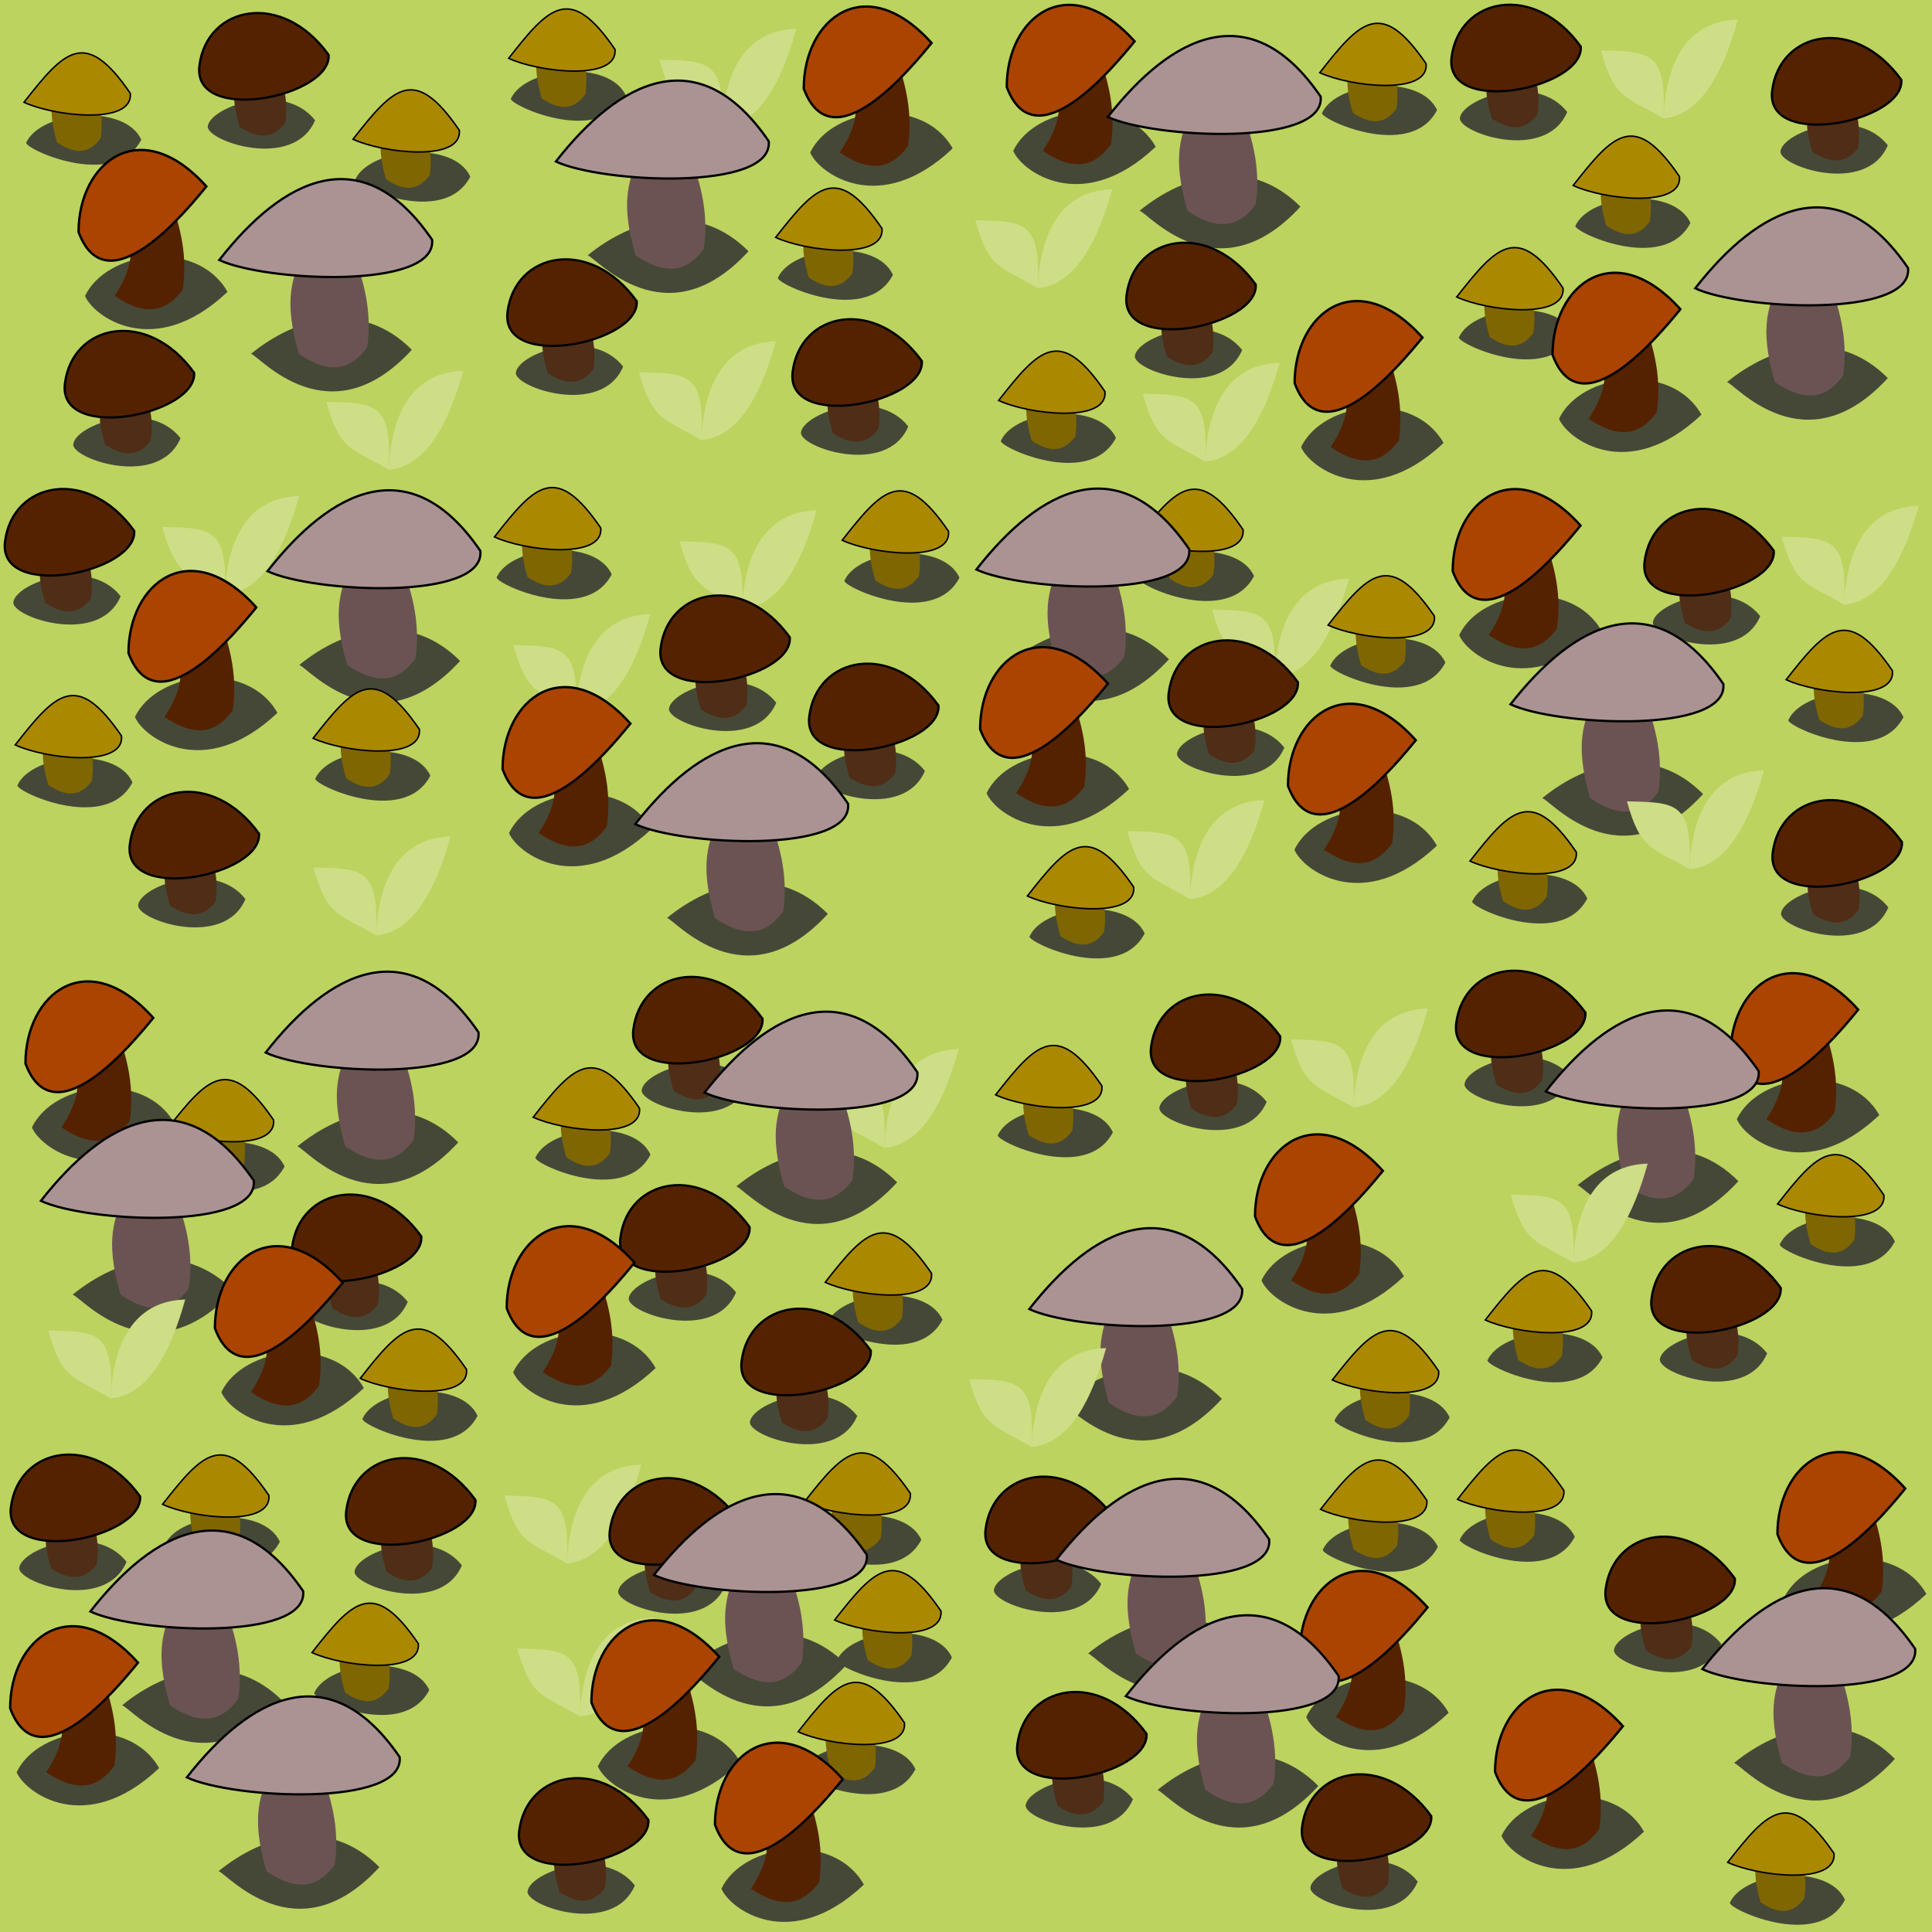
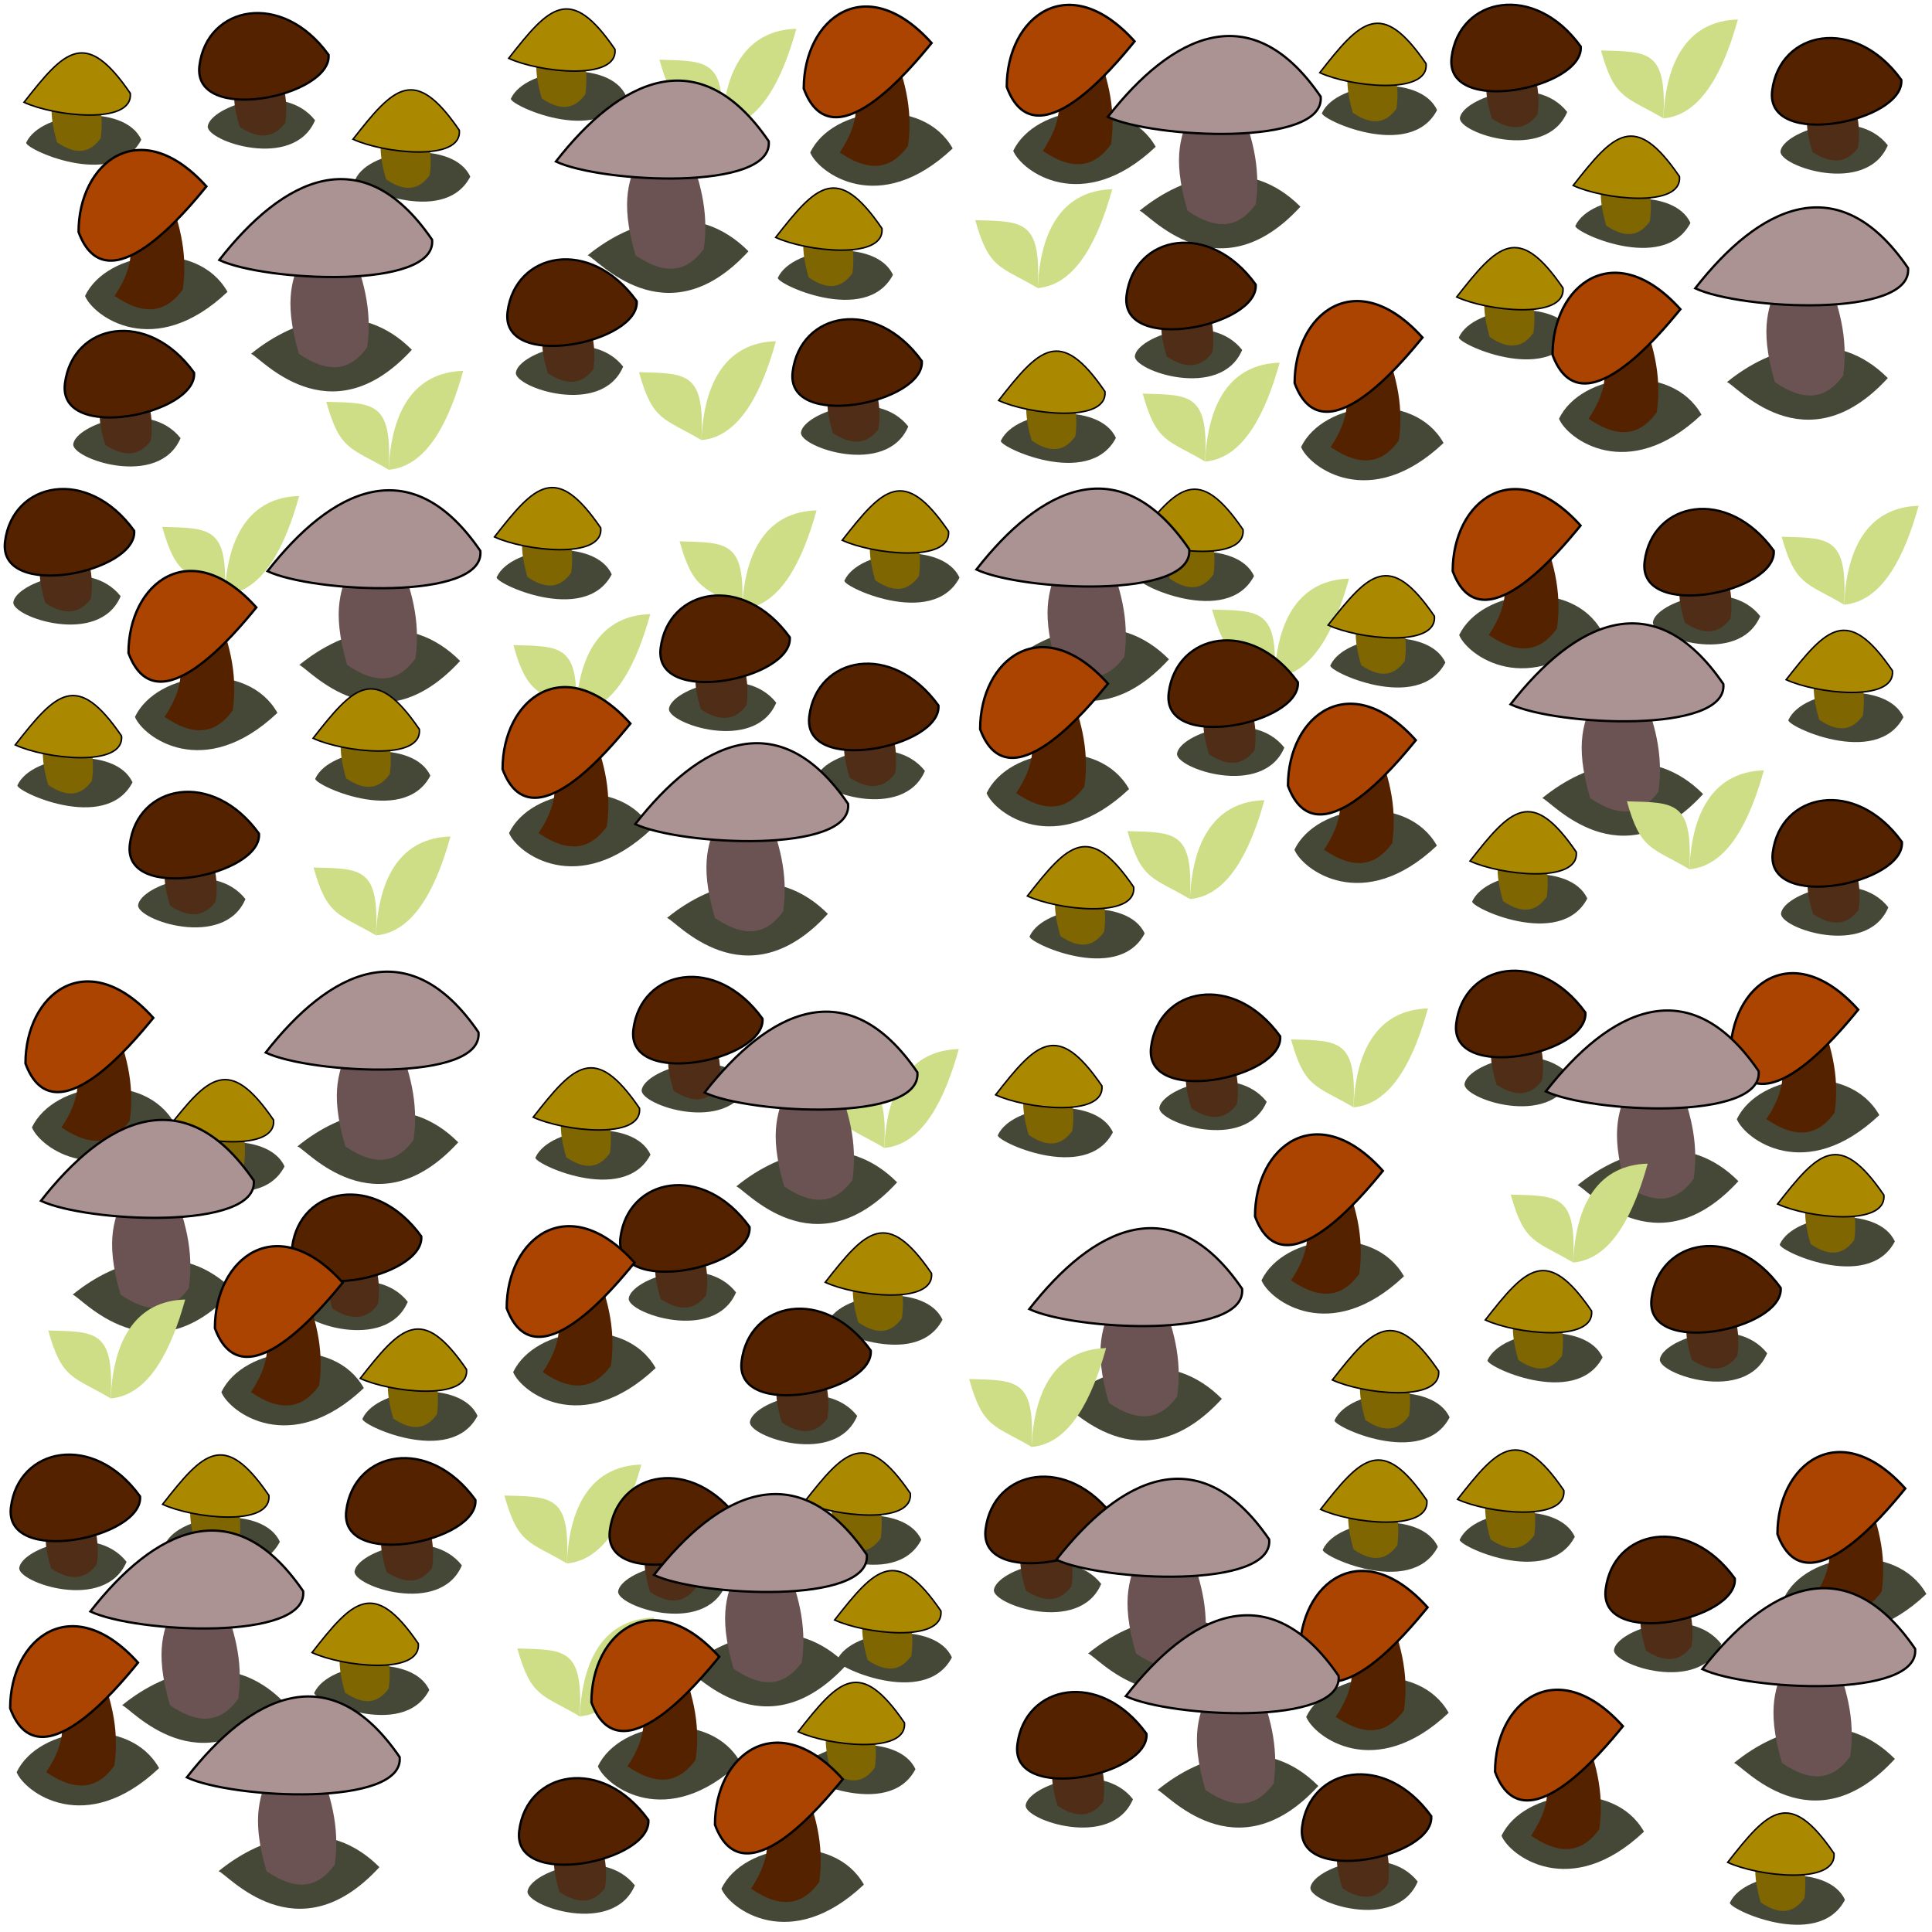
<svg xmlns="http://www.w3.org/2000/svg" xmlns:xlink="http://www.w3.org/1999/xlink" height="128mm" id="svg8" version="1.1" viewBox="0 0 128 128" width="128mm">
-   <defs id="rmid-3-defs2" />
-   <g id="rmid-3-background">
-     <g id="0_rmid-3-base">
-       <rect height="32" id="rmid-3-0_greenbg" style="fill:#bcd35f;stroke-width:3.137;stroke-linejoin:bevel" width="32" x="0" y="0" />
+   <defs id="rmid-defs2" />
+   <g id="rmid-details" style="display:inline">
+     <use height="100%" id="rmid-use5814" transform="translate(-32.1116,2.912842)" width="100%" x="0" y="0" xlink:href="#rmid-g4770" />
+     <g id="rmid-g4770" style="display:inline" transform="translate(-2.01387,42.09673)">
+       <path d="m 43.485,-35.751 c -1.081,-2.417 -6.626,-1.925 -7.614,0.172 -0.32,0.336 5.822,3.261 7.614,-0.172 z" id="rmid-rmid-path4674-2" style="fill:#454837;stroke:none;stroke-width:0.39px;stroke-linecap:butt;stroke-linejoin:miter;stroke-opacity:1" />
+       <path d="m 38.042,-39.85 c -0.344,1.026 -0.851,1.835 -0.138,4.271 1.376,0.938 2.249,0.618 2.893,-0.276 0.237,-1.657 -0.205,-2.974 -0.689,-4.271 z" id="rmid-rmid-path4672-9" style="fill:#806600;stroke:none;stroke-width:0.39px;stroke-linecap:butt;stroke-linejoin:miter;stroke-opacity:1" />
+       <path d="m 35.716,-38.233 c 2.697,-3.451 4.075,-4.935 7.041,-0.596 0.204,2.145 -5.118,1.502 -7.041,0.596 z" id="rmid-rmid-path4670-1" style="fill:#aa8800;fill-opacity:1;stroke:#000000;stroke-width:0.1;stroke-linecap:butt;stroke-linejoin:miter;stroke-miterlimit:4;stroke-dasharray:none;stroke-opacity:1" />
    </g>
-     <use height="100%" id="rmid-3-0b00" width="100%" x="32" y="0" xlink:href="#0_rmid-3-base" />
-     <use height="100%" id="rmid-3-0b01" width="100%" x="64" y="0" xlink:href="#0_rmid-3-base" />
-     <use height="100%" id="rmid-3-0b02" width="100%" x="96" y="0" xlink:href="#0_rmid-3-base" />
-     <use height="100%" id="rmid-3-0b10" width="100%" x="0" y="32" xlink:href="#0_rmid-3-base" />
-     <use height="100%" id="rmid-3-0b11" width="100%" x="32" y="32" xlink:href="#0_rmid-3-base" />
-     <use height="100%" id="rmid-3-0b12" width="100%" x="64" y="32" xlink:href="#0_rmid-3-base" />
-     <use height="100%" id="rmid-3-0b13" width="100%" x="96" y="32" xlink:href="#0_rmid-3-base" />
-     <use height="100%" id="rmid-3-0b20" width="100%" x="0" y="64" xlink:href="#0_rmid-3-base" />
-     <use height="100%" id="rmid-3-0b21" width="100%" x="32" y="64" xlink:href="#0_rmid-3-base" />
-     <use height="100%" id="rmid-3-0b22" width="100%" x="64" y="64" xlink:href="#0_rmid-3-base" />
-     <use height="100%" id="rmid-3-0b23" width="100%" x="96" y="64" xlink:href="#0_rmid-3-base" />
-     <use height="100%" id="rmid-3-0b30" width="100%" x="0" y="96" xlink:href="#0_rmid-3-base" />
-     <use height="100%" id="rmid-3-0b31" width="100%" x="32" y="96" xlink:href="#0_rmid-3-base" />
-     <use height="100%" id="rmid-3-0b32" width="100%" x="64" y="96" xlink:href="#0_rmid-3-base" />
-     <use height="100%" id="rmid-3-0b33" width="100%" x="96" y="96" xlink:href="#0_rmid-3-base" />
-   </g>
-   <g id="rmid-3-details" style="display:inline">
-     <use height="100%" id="rmid-3-use5814" transform="translate(-32.1116,2.912842)" width="100%" x="0" y="0" xlink:href="#rmid-3-g4770" />
-     <g id="rmid-3-g4770" style="display:inline" transform="translate(-2.01387,42.09673)">
-       <path d="m 43.485,-35.751 c -1.081,-2.417 -6.626,-1.925 -7.614,0.172 -0.32,0.336 5.822,3.261 7.614,-0.172 z" id="rmid-3-rmid-3-path4674-2" style="fill:#454837;stroke:none;stroke-width:0.39px;stroke-linecap:butt;stroke-linejoin:miter;stroke-opacity:1" />
-       <path d="m 38.042,-39.85 c -0.344,1.026 -0.851,1.835 -0.138,4.271 1.376,0.938 2.249,0.618 2.893,-0.276 0.237,-1.657 -0.205,-2.974 -0.689,-4.271 z" id="rmid-3-rmid-3-path4672-9" style="fill:#806600;stroke:none;stroke-width:0.39px;stroke-linecap:butt;stroke-linejoin:miter;stroke-opacity:1" />
-       <path d="m 35.716,-38.233 c 2.697,-3.451 4.075,-4.935 7.041,-0.596 0.204,2.145 -5.118,1.502 -7.041,0.596 z" id="rmid-3-rmid-3-path4670-1" style="fill:#aa8800;fill-opacity:1;stroke:#000000;stroke-width:0.1;stroke-linecap:butt;stroke-linejoin:miter;stroke-miterlimit:4;stroke-dasharray:none;stroke-opacity:1" />
+     <use height="100%" id="rmid-use5832" transform="translate(13.44965,-0.1102431)" width="100%" x="0" y="0" xlink:href="#rmid-g4726" />
+     <use height="100%" id="rmid-use5828" transform="translate(36.04948,-10.91406)" width="100%" x="0" y="0" xlink:href="#rmid-use5818" />
+     <use height="100%" id="rmid-use5830" transform="translate(58.86979,-9.480903)" width="100%" x="0" y="0" xlink:href="#rmid-g4721" />
+     <use height="100%" id="rmid-use5826" transform="translate(41.01042,-1.102431)" width="100%" x="0" y="0" xlink:href="#rmid-use5816" />
+     <use height="100%" id="rmid-use2467" transform="translate(-72.05579,39.39533)" width="100%" x="0" y="0" xlink:href="#rmid-use2465" />
+     <use height="100%" id="rmid-use916" transform="translate(-69.56337,27.45052)" width="100%" x="0" y="0" xlink:href="#rmid-use886" />
+     <use height="100%" id="rmid-use926" transform="translate(19.51302,-0.1102431)" width="100%" x="0" y="0" xlink:href="#rmid-use910" />
+     <g id="rmid-g5465-3" transform="translate(18.02909,19.39164)">
+       <path d="M 7.726,11.73 C 10.3,11.51 11.75,8.451 12.66,5.179 9.471,5.267 7.892,7.74 7.726,11.73 Z" id="rmid-path4744-67" style="fill:#cdde87;fill-rule:evenodd;stroke-width:0.403px" />
+       <path d="M 7.726,11.73 C 5.22,10.25 4.498,10.5 3.588,7.229 6.775,7.317 7.958,7.211 7.726,11.73 Z" id="rmid-path4744-6-5" style="fill:#cdde87;fill-rule:evenodd;stroke-width:0.403px" />
    </g>
-     <use height="100%" id="rmid-3-use5832" transform="translate(13.44965,-0.1102431)" width="100%" x="0" y="0" xlink:href="#rmid-3-g4726" />
-     <use height="100%" id="rmid-3-use5828" transform="translate(36.04948,-10.91406)" width="100%" x="0" y="0" xlink:href="#rmid-3-use5818" />
-     <use height="100%" id="rmid-3-use5830" transform="translate(58.86979,-9.480903)" width="100%" x="0" y="0" xlink:href="#rmid-3-g4721" />
-     <use height="100%" id="rmid-3-use5826" transform="translate(41.01042,-1.102431)" width="100%" x="0" y="0" xlink:href="#rmid-3-use5816" />
-     <use height="100%" id="rmid-3-use2467" transform="translate(-72.05579,39.39533)" width="100%" x="0" y="0" xlink:href="#rmid-3-use2465" />
-     <use height="100%" id="rmid-3-use916" transform="translate(-69.56337,27.45052)" width="100%" x="0" y="0" xlink:href="#rmid-3-use886" />
-     <use height="100%" id="rmid-3-use926" transform="translate(19.51302,-0.1102431)" width="100%" x="0" y="0" xlink:href="#rmid-3-use910" />
-     <g id="rmid-3-g5465-3" transform="translate(18.02909,19.39164)">
-       <path d="M 7.726,11.73 C 10.3,11.51 11.75,8.451 12.66,5.179 9.471,5.267 7.892,7.74 7.726,11.73 Z" id="rmid-3-path4744-67" style="fill:#cdde87;fill-rule:evenodd;stroke-width:0.403px" />
-       <path d="M 7.726,11.73 C 5.22,10.25 4.498,10.5 3.588,7.229 6.775,7.317 7.958,7.211 7.726,11.73 Z" id="rmid-3-path4744-6-5" style="fill:#cdde87;fill-rule:evenodd;stroke-width:0.403px" />
+     <use height="100%" id="rmid-use2461" transform="translate(22.0722,-22.66402)" width="100%" x="0" y="0" xlink:href="#rmid-g5465-3" />
+     <use height="100%" id="rmid-use2463" transform="translate(54.09091,-0.5412446)" width="100%" x="0" y="0" xlink:href="#rmid-g5465-3" />
+     <use height="100%" id="rmid-use2465" transform="translate(84.45039,-23.27916)" width="100%" x="0" y="0" xlink:href="#rmid-g5465-3" />
+     <use height="100%" id="rmid-use2469" transform="translate(46.29284,-2.352379)" width="100%" x="0" y="0" xlink:href="#rmid-use2467" />
+     <use height="100%" id="rmid-use932" transform="translate(32.19097,5.622396)" width="100%" x="0" y="0" xlink:href="#rmid-use910" />
+     <use height="100%" id="rmid-use2473" transform="translate(51.25247,-16.59502)" width="100%" x="0" y="0" xlink:href="#rmid-use2471" />
+     <use height="100%" id="rmid-use5810" transform="translate(8.911812,-21.05899)" width="100%" x="0" y="0" xlink:href="#rmid-rmid-g4721-3" />
+     <g id="rmid-g4726" style="display:inline" transform="matrix(1.56251,0,0,1.56251,47.50684,67.88666)">
+       <path d="m 9.991,-37.153 c -1.262,-2.25 -5.101,-1.785 -6.041,0.172 0.341,0.851 2.919,2.781 6.041,-0.172 z" id="rmid-rmid-path4674-5" style="display:inline;fill:#454837;stroke:none;stroke-width:0.39px;stroke-linecap:butt;stroke-linejoin:miter;stroke-opacity:1" />
+       <path d="m 5.341,-41.252 c -0.342,1.026 1.486,1.835 -0.138,4.271 1.376,0.938 2.249,0.618 2.893,-0.276 0.237,-1.657 -0.205,-2.974 -0.689,-4.271 z" id="rmid-rmid-path4672-3" style="display:inline;fill:#552200;stroke:none;stroke-width:0.39px;stroke-linecap:butt;stroke-linejoin:miter;stroke-opacity:1" />
+       <path d="m 3.676,-39.692 c -2.298e-4,-2.959 2.62,-5.049 5.42,-1.932 -0.851,1.04 -4.224,5.164 -5.42,1.932 z" id="rmid-rmid-path4670-5" style="display:inline;fill:#aa4400;fill-opacity:1;stroke:#000000;stroke-width:0.1;stroke-linecap:butt;stroke-linejoin:miter;stroke-miterlimit:4;stroke-dasharray:none;stroke-opacity:1" />
    </g>
-     <use height="100%" id="rmid-3-use2461" transform="translate(22.0722,-22.66402)" width="100%" x="0" y="0" xlink:href="#rmid-3-g5465-3" />
-     <use height="100%" id="rmid-3-use2463" transform="translate(54.09091,-0.5412446)" width="100%" x="0" y="0" xlink:href="#rmid-3-g5465-3" />
-     <use height="100%" id="rmid-3-use2465" transform="translate(84.45039,-23.27916)" width="100%" x="0" y="0" xlink:href="#rmid-3-g5465-3" />
-     <use height="100%" id="rmid-3-use2469" transform="translate(46.29284,-2.352379)" width="100%" x="0" y="0" xlink:href="#rmid-3-use2467" />
-     <use height="100%" id="rmid-3-use932" transform="translate(32.19097,5.622396)" width="100%" x="0" y="0" xlink:href="#rmid-3-use910" />
-     <use height="100%" id="rmid-3-use2473" transform="translate(51.25247,-16.59502)" width="100%" x="0" y="0" xlink:href="#rmid-3-use2471" />
-     <use height="100%" id="rmid-3-use5810" transform="translate(8.911812,-21.05899)" width="100%" x="0" y="0" xlink:href="#rmid-3-rmid-3-g4721-3" />
-     <g id="rmid-3-g4726" style="display:inline" transform="matrix(1.56251,0,0,1.56251,47.50684,67.88666)">
-       <path d="m 9.991,-37.153 c -1.262,-2.25 -5.101,-1.785 -6.041,0.172 0.341,0.851 2.919,2.781 6.041,-0.172 z" id="rmid-3-rmid-3-path4674-5" style="display:inline;fill:#454837;stroke:none;stroke-width:0.39px;stroke-linecap:butt;stroke-linejoin:miter;stroke-opacity:1" />
-       <path d="m 5.341,-41.252 c -0.342,1.026 1.486,1.835 -0.138,4.271 1.376,0.938 2.249,0.618 2.893,-0.276 0.237,-1.657 -0.205,-2.974 -0.689,-4.271 z" id="rmid-3-rmid-3-path4672-3" style="display:inline;fill:#552200;stroke:none;stroke-width:0.39px;stroke-linecap:butt;stroke-linejoin:miter;stroke-opacity:1" />
-       <path d="m 3.676,-39.692 c -2.298e-4,-2.959 2.62,-5.049 5.42,-1.932 -0.851,1.04 -4.224,5.164 -5.42,1.932 z" id="rmid-3-rmid-3-path4670-5" style="display:inline;fill:#aa4400;fill-opacity:1;stroke:#000000;stroke-width:0.1;stroke-linecap:butt;stroke-linejoin:miter;stroke-miterlimit:4;stroke-dasharray:none;stroke-opacity:1" />
+     <use height="100%" id="rmid-use5812" transform="translate(22.30302,-6.52591)" width="100%" x="0" y="0" xlink:href="#rmid-g4721" />
+     <use height="100%" id="rmid-use5781" transform="translate(-10.31403,5.360322)" width="100%" x="0" y="0" xlink:href="#rmid-g4770" />
+     <use height="100%" id="rmid-use5808" transform="translate(-48.04545,9.502472)" width="100%" x="0" y="0" xlink:href="#rmid-g4726" />
+     <g id="rmid-g4721" style="display:inline" transform="matrix(1.56251,0,0,1.56251,-9.770298,105.037)">
+       <path d="m 23.716,-52.392 c -2.139,-2.153 -4.906,-1.395 -6.82,0.172 0.341,0.072 3.308,3.658 6.82,-0.172 z" id="rmid-path4674" style="fill:#454837;stroke:none;stroke-width:0.39px;stroke-linecap:butt;stroke-linejoin:miter;stroke-opacity:1" />
+       <path d="m 19.066,-56.491 c -0.344,1.026 -0.851,1.835 -0.138,4.271 1.376,0.938 2.249,0.618 2.893,-0.276 0.237,-1.657 -0.205,-2.974 -0.689,-4.271 z" id="rmid-path4672" style="fill:#6c5353;stroke:none;stroke-width:0.39px;stroke-linecap:butt;stroke-linejoin:miter;stroke-opacity:1" />
+       <path d="m 15.55,-56.198 c 2.697,-3.451 6.059,-5.199 9.025,-0.86 0.204,2.145 -7.102,1.766 -9.025,0.86 z" id="rmid-path4670" style="fill:#ac9393;fill-opacity:1;stroke:#000000;stroke-width:0.096;stroke-linecap:butt;stroke-linejoin:miter;stroke-miterlimit:4;stroke-dasharray:none;stroke-opacity:1" />
    </g>
-     <use height="100%" id="rmid-3-use5812" transform="translate(22.30302,-6.52591)" width="100%" x="0" y="0" xlink:href="#rmid-3-g4721" />
-     <use height="100%" id="rmid-3-use5781" transform="translate(-10.31403,5.360322)" width="100%" x="0" y="0" xlink:href="#rmid-3-g4770" />
-     <use height="100%" id="rmid-3-use5808" transform="translate(-48.04545,9.502472)" width="100%" x="0" y="0" xlink:href="#rmid-3-g4726" />
-     <g id="rmid-3-g4721" style="display:inline" transform="matrix(1.56251,0,0,1.56251,-9.770298,105.037)">
-       <path d="m 23.716,-52.392 c -2.139,-2.153 -4.906,-1.395 -6.82,0.172 0.341,0.072 3.308,3.658 6.82,-0.172 z" id="rmid-3-path4674" style="fill:#454837;stroke:none;stroke-width:0.39px;stroke-linecap:butt;stroke-linejoin:miter;stroke-opacity:1" />
-       <path d="m 19.066,-56.491 c -0.344,1.026 -0.851,1.835 -0.138,4.271 1.376,0.938 2.249,0.618 2.893,-0.276 0.237,-1.657 -0.205,-2.974 -0.689,-4.271 z" id="rmid-3-path4672" style="fill:#6c5353;stroke:none;stroke-width:0.39px;stroke-linecap:butt;stroke-linejoin:miter;stroke-opacity:1" />
-       <path d="m 15.55,-56.198 c 2.697,-3.451 6.059,-5.199 9.025,-0.86 0.204,2.145 -7.102,1.766 -9.025,0.86 z" id="rmid-3-path4670" style="fill:#ac9393;fill-opacity:1;stroke:#000000;stroke-width:0.096;stroke-linecap:butt;stroke-linejoin:miter;stroke-miterlimit:4;stroke-dasharray:none;stroke-opacity:1" />
+     <g id="rmid-rmid-g4721-3" style="display:inline" transform="matrix(1.042268,0,0,0.9884978,-12.75643,81.09382)">
+       <path d="m 23.716,-52.671 c -1.982,-2.666 -6.647,-0.909 -6.82,0.395 -0.131,0.986 5.448,3.014 6.82,-0.395 z" id="rmid-rmid-path4674-6" style="fill:#454837;stroke:none;stroke-width:0.39px;stroke-linecap:butt;stroke-linejoin:miter;stroke-opacity:1" />
+       <path d="m 19.066,-56.491 c -0.344,1.026 -0.851,1.835 -0.138,4.271 1.376,0.938 2.249,0.618 2.893,-0.276 0.237,-1.657 -0.205,-2.974 -0.689,-4.271 z" id="rmid-rmid-path4672-7" style="fill:#502d16;stroke:none;stroke-width:0.39px;stroke-linecap:butt;stroke-linejoin:miter;stroke-opacity:1" />
+       <path d="m 16.369,-56.341 c 0.482,-3.999 5.24,-5.055 8.206,-0.716 0.204,2.807 -8.688,4.716 -8.206,0.716 z" id="rmid-rmid-rmid-path4670-53" style="fill:#552200;fill-opacity:1;stroke:#000000;stroke-width:0.148;stroke-linecap:butt;stroke-linejoin:miter;stroke-miterlimit:4;stroke-dasharray:none;stroke-opacity:1" />
    </g>
-     <g id="rmid-3-rmid-3-g4721-3" style="display:inline" transform="matrix(1.042268,0,0,0.9884978,-12.75643,81.09382)">
-       <path d="m 23.716,-52.671 c -1.982,-2.666 -6.647,-0.909 -6.82,0.395 -0.131,0.986 5.448,3.014 6.82,-0.395 z" id="rmid-3-rmid-3-path4674-6" style="fill:#454837;stroke:none;stroke-width:0.39px;stroke-linecap:butt;stroke-linejoin:miter;stroke-opacity:1" />
-       <path d="m 19.066,-56.491 c -0.344,1.026 -0.851,1.835 -0.138,4.271 1.376,0.938 2.249,0.618 2.893,-0.276 0.237,-1.657 -0.205,-2.974 -0.689,-4.271 z" id="rmid-3-rmid-3-path4672-7" style="fill:#502d16;stroke:none;stroke-width:0.39px;stroke-linecap:butt;stroke-linejoin:miter;stroke-opacity:1" />
-       <path d="m 16.369,-56.341 c 0.482,-3.999 5.24,-5.055 8.206,-0.716 0.204,2.807 -8.688,4.716 -8.206,0.716 z" id="rmid-3-rmid-3-rmid-3-path4670-53" style="fill:#552200;fill-opacity:1;stroke:#000000;stroke-width:0.148;stroke-linecap:butt;stroke-linejoin:miter;stroke-miterlimit:4;stroke-dasharray:none;stroke-opacity:1" />
-     </g>
-     <use height="100%" id="rmid-3-use5816" transform="translate(29.32465,-4.740451)" width="100%" x="0" y="0" xlink:href="#rmid-3-rmid-3-g4721-3" />
-     <use height="100%" id="rmid-3-use5818" transform="translate(28.00174,6.50434)" width="100%" x="0" y="0" xlink:href="#rmid-3-use5781" />
-     <use height="100%" id="rmid-3-use5820" transform="translate(39.30165,20.28472)" width="100%" x="0" y="0" xlink:href="#rmid-3-use5810" />
-     <use height="100%" id="rmid-3-use5822" transform="translate(8.323351,-18.07986)" width="100%" x="0" y="0" xlink:href="#rmid-3-use2467" />
-     <use height="100%" id="rmid-3-use5824" transform="translate(32.5217,19.51302)" width="100%" x="0" y="0" xlink:href="#rmid-3-g4726" />
-     <use height="100%" id="rmid-3-use5834" transform="translate(-41.45139,11.24479)" width="100%" x="0" y="0" xlink:href="#rmid-3-use2465" />
-     <use height="100%" id="rmid-3-use5836" transform="translate(-21.27691,21.71788)" width="100%" x="0" y="0" xlink:href="#rmid-3-use5828" />
-     <use height="100%" id="rmid-3-use882" transform="translate(43.65625,-20.83594)" width="100%" x="0" y="0" xlink:href="#rmid-3-use5820" />
-     <use height="100%" id="rmid-3-use884" transform="translate(102.6363,5.512153)" width="100%" x="0" y="0" xlink:href="#rmid-3-use5814" />
-     <use height="100%" id="rmid-3-use888" transform="translate(42.7743,-13.5599)" width="100%" x="0" y="0" xlink:href="#rmid-3-use5826" />
-     <use height="100%" id="rmid-3-use890" transform="translate(38.9158,11.35504)" width="100%" x="0" y="0" xlink:href="#rmid-3-use5830" />
-     <use height="100%" id="rmid-3-use892" transform="translate(-7.717014,7.386285)" width="100%" x="0" y="0" xlink:href="#rmid-3-use884" />
-     <use height="100%" id="rmid-3-use886" transform="translate(17.08767,-1.874132)" width="100%" x="0" y="0" xlink:href="#rmid-3-use5824" />
-     <use height="100%" id="rmid-3-use894" transform="translate(-33.2934,15.21354)" width="100%" x="0" y="0" xlink:href="#rmid-3-use5816" />
-     <use height="100%" id="rmid-3-use900" transform="translate(-23.26128,-7.827257)" width="100%" x="0" y="0" xlink:href="#rmid-3-use2467" />
-     <use height="100%" id="rmid-3-use896" transform="translate(3.307292,27.89149)" width="100%" x="0" y="0" xlink:href="#rmid-3-use5808" />
-     <use height="100%" id="rmid-3-use898" transform="translate(3.197049,20.61545)" width="100%" x="0" y="0" xlink:href="#rmid-3-g4721" />
-     <use height="100%" id="rmid-3-use902" transform="translate(-45.42014,22.37934)" width="100%" x="0" y="0" xlink:href="#rmid-3-use5836" />
-     <use height="100%" id="rmid-3-use904" transform="translate(-65.15365,22.82031)" width="100%" x="0" y="0" xlink:href="#rmid-3-use5836" />
-     <use height="100%" id="rmid-3-use906" transform="translate(-66.03559,36.38021)" width="100%" x="0" y="0" xlink:href="#rmid-3-use5826" />
-     <use height="100%" id="rmid-3-use908" transform="translate(-59.53125,17.08767)" width="100%" x="0" y="0" xlink:href="#rmid-3-use2469" />
-     <use height="100%" id="rmid-3-use910" transform="translate(4.409722,20.06424)" width="100%" x="0" y="0" xlink:href="#rmid-3-use5818" />
-     <use height="100%" id="rmid-3-use912" transform="translate(-23.0408,-0.2204861)" width="100%" x="0" y="0" xlink:href="#rmid-3-use910" />
-     <use height="100%" id="rmid-3-use918" transform="translate(-42.55382,43.65625)" width="100%" x="0" y="0" xlink:href="#rmid-3-use882" />
-     <use height="100%" id="rmid-3-use914" transform="translate(-31.30903,46.8533)" width="100%" x="0" y="0" xlink:href="#rmid-3-use5830" />
-     <use height="100%" id="rmid-3-use920" transform="translate(-35.27778,-4.519966)" width="100%" x="0" y="0" xlink:href="#rmid-3-use2469" />
-     <use height="100%" id="rmid-3-use922" transform="translate(-30.86806,23.37153)" width="100%" x="0" y="0" xlink:href="#rmid-3-use5826" />
-     <use height="100%" id="rmid-3-use924" transform="translate(22.59983,-16.86719)" width="100%" x="0" y="0" xlink:href="#rmid-3-use914" />
-     <use height="100%" id="rmid-3-use928" transform="translate(23.8125,-1.543403)" width="100%" x="0" y="0" xlink:href="#rmid-3-use918" />
-     <use height="100%" id="rmid-3-use930" transform="translate(31.63976,-2.645833)" width="100%" x="0" y="0" xlink:href="#rmid-3-use916" />
-     <use height="100%" id="rmid-3-use934" transform="translate(-0.4409722,26.67882)" width="100%" x="0" y="0" xlink:href="#rmid-3-use5824" />
-     <use height="100%" id="rmid-3-use936" transform="translate(20.24784,-16.48755)" width="100%" x="0" y="0" xlink:href="#rmid-3-use2473" />
-     <use height="100%" id="rmid-3-use938" transform="translate(-28.44271,39.6875)" width="100%" x="0" y="0" xlink:href="#rmid-3-use892" />
-     <use height="100%" id="rmid-3-use942" transform="translate(10.91406,-14.22135)" width="100%" x="0" y="0" xlink:href="#rmid-3-use934" />
-     <use height="100%" id="rmid-3-use946" transform="translate(31.52951,-8.709201)" width="100%" x="0" y="0" xlink:href="#rmid-3-use928" />
-     <use height="100%" id="rmid-3-use940" transform="translate(-12.23698,27.56076)" width="100%" x="0" y="0" xlink:href="#rmid-3-use890" />
-     <use height="100%" id="rmid-3-use944" transform="translate(-6.835069,44.75868)" width="100%" x="0" y="0" xlink:href="#rmid-3-use884" />
-     <use height="100%" id="rmid-3-use948" transform="translate(42.33333,9.480903)" width="100%" x="0" y="0" xlink:href="#rmid-3-use2463" />
-     <use height="100%" id="rmid-3-use950" transform="translate(21.82812,25.3559)" width="100%" x="0" y="0" xlink:href="#rmid-3-use892" />
-     <use height="100%" id="rmid-3-use952" transform="translate(40.01823,10.58333)" width="100%" x="0" y="0" xlink:href="#rmid-3-use928" />
-     <use height="100%" id="rmid-3-use954" transform="translate(-10.2526,17.52865)" width="100%" x="0" y="0" xlink:href="#rmid-3-use948" />
-     <use height="100%" id="rmid-3-use1642" transform="translate(-20.96952,11.30327)" width="100%" x="0" y="0" xlink:href="#rmid-3-use952" />
-     <use height="100%" id="rmid-3-use1648" transform="translate(29.31056,17.85138)" width="100%" x="0" y="0" xlink:href="#rmid-3-use934" />
-     <use height="100%" id="rmid-3-use1644" transform="translate(2.338608,25.64674)" width="100%" x="0" y="0" xlink:href="#rmid-3-use940" />
-     <use height="100%" id="rmid-3-use2477" transform="translate(35.87999,-12.21907)" width="100%" x="0" y="0" xlink:href="#rmid-3-use2475" />
-     <use height="100%" id="rmid-3-use1646" transform="translate(1.013397,30.40191)" width="100%" x="0" y="0" xlink:href="#rmid-3-use944" />
-     <use height="100%" id="rmid-3-use1650" transform="translate(29.77828,38.35318)" width="100%" x="0" y="0" xlink:href="#rmid-3-use932" />
-     <use height="100%" id="rmid-3-use1652" transform="translate(-8.029222,29.54442)" width="100%" x="0" y="0" xlink:href="#rmid-3-use952" />
-     <use height="100%" id="rmid-3-use1662" transform="translate(-1.169304,23.46404)" width="100%" x="0" y="0" xlink:href="#rmid-3-use928" />
-     <use height="100%" id="rmid-3-use1658" transform="translate(-2.182701,28.53102)" width="100%" x="0" y="0" xlink:href="#rmid-3-use934" />
-     <use height="100%" id="rmid-3-use1654" transform="translate(-31.88303,40.06816)" width="100%" x="0" y="0" xlink:href="#rmid-3-use940" />
-     <use height="100%" id="rmid-3-use2475" transform="translate(9.759823,19.81158)" width="100%" x="0" y="0" xlink:href="#rmid-3-use2473" />
-     <use height="100%" id="rmid-3-use1656" transform="translate(-10.13397,3.975634)" width="100%" x="0" y="0" xlink:href="#rmid-3-use1646" />
-     <use height="100%" id="rmid-3-use1660" transform="translate(-2.104748,13.17416)" width="100%" x="0" y="0" xlink:href="#rmid-3-use938" />
-     <use height="100%" id="rmid-3-use1664" transform="translate(10.83555,13.79779)" width="100%" x="0" y="0" xlink:href="#rmid-3-use936" />
-     <use height="100%" id="rmid-3-use1666" transform="translate(-21.20338,19.56636)" width="100%" x="0" y="0" xlink:href="#rmid-3-use1650" />
-     <use height="100%" id="rmid-3-use1668" transform="translate(-3.040191,19.25454)" width="100%" x="0" y="0" xlink:href="#rmid-3-use1652" />
-     <use height="100%" id="rmid-3-use1672" transform="translate(3.118145,31.72712)" width="100%" x="0" y="0" xlink:href="#rmid-3-use1648" />
-     <use height="100%" id="rmid-3-use1670" transform="translate(10.36783,38.27522)" width="100%" x="0" y="0" xlink:href="#rmid-3-use1644" />
-     <use height="100%" id="rmid-3-use1674" transform="translate(-18.70887,15.74663)" width="100%" x="0" y="0" xlink:href="#rmid-3-use1672" />
-     <use height="100%" id="rmid-3-use1676" transform="translate(16.05844,35.93662)" width="100%" x="0" y="0" xlink:href="#rmid-3-use1646" />
-     <use height="100%" id="rmid-3-use1682" transform="translate(-34.29959,-1.169304)" width="100%" x="0" y="0" xlink:href="#rmid-3-use1662" />
-     <use height="100%" id="rmid-3-use1678" transform="translate(-21.5152,-14.34347)" width="100%" x="0" y="0" xlink:href="#rmid-3-use1654" />
-     <use height="100%" id="rmid-3-use1680" transform="translate(-30.63577,1.481119)" width="100%" x="0" y="0" xlink:href="#rmid-3-use1660" />
-     <use height="100%" id="rmid-3-use1686" transform="translate(-35.15708,12.62848)" width="100%" x="0" y="0" xlink:href="#rmid-3-use1662" />
-     <use height="100%" id="rmid-3-use1684" transform="translate(-49.5785,6.080382)" width="100%" x="0" y="0" xlink:href="#rmid-3-use1658" />
-     <use height="100%" id="rmid-3-use1688" transform="translate(-33.59801,-6.47015)" width="100%" x="0" y="0" xlink:href="#rmid-3-use1656" />
-     <use height="100%" id="rmid-3-use1690" transform="translate(-28.29716,44.27765)" width="100%" x="0" y="0" xlink:href="#rmid-3-use928" />
-     <use height="100%" id="rmid-3-use1704" transform="translate(-12.55053,-17.53956)" width="100%" x="0" y="0" xlink:href="#rmid-3-use1694" />
-     <use height="100%" id="rmid-3-use1700" transform="translate(-12.78439,-16.52617)" width="100%" x="0" y="0" xlink:href="#rmid-3-use1698" />
-     <use height="100%" id="rmid-3-use1692" transform="translate(-65.48103,-7.171732)" width="100%" x="0" y="0" xlink:href="#rmid-3-use1654" />
-     <use height="100%" id="rmid-3-use2471" transform="translate(-77.10653,47.76257)" width="100%" x="0" y="0" xlink:href="#rmid-3-use2469" />
-     <use height="100%" id="rmid-3-use1696" transform="translate(-21.74906,0.6236289)" width="100%" x="0" y="0" xlink:href="#rmid-3-use1686" />
-     <use height="100%" id="rmid-3-use1694" transform="translate(-19.3325,1.325211)" width="100%" x="0" y="0" xlink:href="#rmid-3-use1684" />
-     <use height="100%" id="rmid-3-use1698" transform="translate(-11.45918,17.3057)" width="100%" x="0" y="0" xlink:href="#rmid-3-use1680" />
-     <use height="100%" id="rmid-3-use1702" transform="translate(14.88914,-9.822155)" width="100%" x="0" y="0" xlink:href="#rmid-3-use1692" />
-     <use height="100%" id="rmid-3-use1718" transform="translate(-2.104748,-14.26551)" width="100%" x="0" y="0" xlink:href="#rmid-3-use1716" />
-     <use height="100%" id="rmid-3-use1706" transform="translate(1.792933,16.60412)" width="100%" x="0" y="0" xlink:href="#rmid-3-use1654" />
-     <use height="100%" id="rmid-3-use1712" transform="translate(-12.9403,-7.873315)" width="100%" x="0" y="0" xlink:href="#rmid-3-use1674" />
-     <use height="100%" id="rmid-3-use1708" transform="translate(6.392196,25.64674)" width="100%" x="0" y="0" xlink:href="#rmid-3-use1654" />
-     <use height="100%" id="rmid-3-use1710" transform="translate(-0.7795361,8.574897)" width="100%" x="0" y="0" xlink:href="#rmid-3-use1656" />
-     <use height="100%" id="rmid-3-use1714" transform="translate(-20.11203,15.74663)" width="100%" x="0" y="0" xlink:href="#rmid-3-use1668" />
-     <use height="100%" id="rmid-3-use1716" transform="translate(-18.86477,-5.456753)" width="100%" x="0" y="0" xlink:href="#rmid-3-use1714" />
-     <use height="100%" id="rmid-3-use1736" transform="translate(-30.79168,7.717408)" width="100%" x="0" y="0" xlink:href="#rmid-3-use2475" />
-     <use height="100%" id="rmid-3-use1722" transform="translate(-0.7015825,19.41045)" width="100%" x="0" y="0" xlink:href="#rmid-3-use1686" />
-     <use height="100%" id="rmid-3-use1732" transform="translate(-2.026794,-7.795361)" width="100%" x="0" y="0" xlink:href="#rmid-3-use1724" />
-     <use height="100%" id="rmid-3-use1724" transform="translate(0.6236289,22.37269)" width="100%" x="0" y="0" xlink:href="#rmid-3-use1688" />
-     <use height="100%" id="rmid-3-use1720" transform="translate(-24.8672,17.61752)" width="100%" x="0" y="0" xlink:href="#rmid-3-use1654" />
-     <use height="100%" id="rmid-3-use1738" transform="translate(0.8574897,10.13397)" width="100%" x="0" y="0" xlink:href="#rmid-3-use1736" />
-     <use height="100%" id="rmid-3-use1726" transform="translate(5.61266,26.11446)" width="100%" x="0" y="0" xlink:href="#rmid-3-use1684" />
-     <use height="100%" id="rmid-3-use1728" transform="translate(-1.792933,29.77828)" width="100%" x="0" y="0" xlink:href="#rmid-3-use1688" />
-     <use height="100%" id="rmid-3-use1730" transform="translate(-6.704011,39.28862)" width="100%" x="0" y="0" xlink:href="#rmid-3-use1686" />
-     <use height="100%" id="rmid-3-use1734" transform="translate(13.79779,34.22164)" width="100%" x="0" y="0" xlink:href="#rmid-3-use1684" />
-     <use height="100%" id="rmid-3-use1742" transform="translate(-39.67839,-1.559072)" width="100%" x="0" y="0" xlink:href="#rmid-3-use1722" />
-     <use height="100%" id="rmid-3-use1744" transform="translate(-13.09621,8.341036)" width="100%" x="0" y="0" xlink:href="#rmid-3-use1698" />
-     <use height="100%" id="rmid-3-use1740" transform="translate(-37.33978,2.416562)" width="100%" x="0" y="0" xlink:href="#rmid-3-use1720" />
-     <use height="100%" id="rmid-3-use1746" transform="translate(-13.56393,25.17902)" width="100%" x="0" y="0" xlink:href="#rmid-3-use1694" />
-     <use height="100%" id="rmid-3-use1748" transform="translate(22.21678,0.2338608)" width="100%" x="0" y="0" xlink:href="#rmid-3-use1742" />
-     <use height="100%" id="rmid-3-use1750" transform="translate(9.588294,34.68936)" width="100%" x="0" y="0" xlink:href="#rmid-3-use1700" />
-     <use height="100%" id="rmid-3-use1752" transform="translate(6.392196,10.99146)" width="100%" x="0" y="0" xlink:href="#rmid-3-use1740" />
+     <use height="100%" id="rmid-use5816" transform="translate(29.32465,-4.740451)" width="100%" x="0" y="0" xlink:href="#rmid-rmid-g4721-3" />
+     <use height="100%" id="rmid-use5818" transform="translate(28.00174,6.50434)" width="100%" x="0" y="0" xlink:href="#rmid-use5781" />
+     <use height="100%" id="rmid-use5820" transform="translate(39.30165,20.28472)" width="100%" x="0" y="0" xlink:href="#rmid-use5810" />
+     <use height="100%" id="rmid-use5822" transform="translate(8.323351,-18.07986)" width="100%" x="0" y="0" xlink:href="#rmid-use2467" />
+     <use height="100%" id="rmid-use5824" transform="translate(32.5217,19.51302)" width="100%" x="0" y="0" xlink:href="#rmid-g4726" />
+     <use height="100%" id="rmid-use5834" transform="translate(-41.45139,11.24479)" width="100%" x="0" y="0" xlink:href="#rmid-use2465" />
+     <use height="100%" id="rmid-use5836" transform="translate(-21.27691,21.71788)" width="100%" x="0" y="0" xlink:href="#rmid-use5828" />
+     <use height="100%" id="rmid-use882" transform="translate(43.65625,-20.83594)" width="100%" x="0" y="0" xlink:href="#rmid-use5820" />
+     <use height="100%" id="rmid-use884" transform="translate(102.6363,5.512153)" width="100%" x="0" y="0" xlink:href="#rmid-use5814" />
+     <use height="100%" id="rmid-use888" transform="translate(42.7743,-13.5599)" width="100%" x="0" y="0" xlink:href="#rmid-use5826" />
+     <use height="100%" id="rmid-use890" transform="translate(38.9158,11.35504)" width="100%" x="0" y="0" xlink:href="#rmid-use5830" />
+     <use height="100%" id="rmid-use892" transform="translate(-7.717014,7.386285)" width="100%" x="0" y="0" xlink:href="#rmid-use884" />
+     <use height="100%" id="rmid-use886" transform="translate(17.08767,-1.874132)" width="100%" x="0" y="0" xlink:href="#rmid-use5824" />
+     <use height="100%" id="rmid-use894" transform="translate(-33.2934,15.21354)" width="100%" x="0" y="0" xlink:href="#rmid-use5816" />
+     <use height="100%" id="rmid-use900" transform="translate(-23.26128,-7.827257)" width="100%" x="0" y="0" xlink:href="#rmid-use2467" />
+     <use height="100%" id="rmid-use896" transform="translate(3.307292,27.89149)" width="100%" x="0" y="0" xlink:href="#rmid-use5808" />
+     <use height="100%" id="rmid-use898" transform="translate(3.197049,20.61545)" width="100%" x="0" y="0" xlink:href="#rmid-g4721" />
+     <use height="100%" id="rmid-use902" transform="translate(-45.42014,22.37934)" width="100%" x="0" y="0" xlink:href="#rmid-use5836" />
+     <use height="100%" id="rmid-use904" transform="translate(-65.15365,22.82031)" width="100%" x="0" y="0" xlink:href="#rmid-use5836" />
+     <use height="100%" id="rmid-use906" transform="translate(-66.03559,36.38021)" width="100%" x="0" y="0" xlink:href="#rmid-use5826" />
+     <use height="100%" id="rmid-use908" transform="translate(-59.53125,17.08767)" width="100%" x="0" y="0" xlink:href="#rmid-use2469" />
+     <use height="100%" id="rmid-use910" transform="translate(4.409722,20.06424)" width="100%" x="0" y="0" xlink:href="#rmid-use5818" />
+     <use height="100%" id="rmid-use912" transform="translate(-23.0408,-0.2204861)" width="100%" x="0" y="0" xlink:href="#rmid-use910" />
+     <use height="100%" id="rmid-use918" transform="translate(-42.55382,43.65625)" width="100%" x="0" y="0" xlink:href="#rmid-use882" />
+     <use height="100%" id="rmid-use914" transform="translate(-31.30903,46.8533)" width="100%" x="0" y="0" xlink:href="#rmid-use5830" />
+     <use height="100%" id="rmid-use920" transform="translate(-35.27778,-4.519966)" width="100%" x="0" y="0" xlink:href="#rmid-use2469" />
+     <use height="100%" id="rmid-use922" transform="translate(-30.86806,23.37153)" width="100%" x="0" y="0" xlink:href="#rmid-use5826" />
+     <use height="100%" id="rmid-use924" transform="translate(22.59983,-16.86719)" width="100%" x="0" y="0" xlink:href="#rmid-use914" />
+     <use height="100%" id="rmid-use928" transform="translate(23.8125,-1.543403)" width="100%" x="0" y="0" xlink:href="#rmid-use918" />
+     <use height="100%" id="rmid-use930" transform="translate(31.63976,-2.645833)" width="100%" x="0" y="0" xlink:href="#rmid-use916" />
+     <use height="100%" id="rmid-use934" transform="translate(-0.4409722,26.67882)" width="100%" x="0" y="0" xlink:href="#rmid-use5824" />
+     <use height="100%" id="rmid-use936" transform="translate(20.24784,-16.48755)" width="100%" x="0" y="0" xlink:href="#rmid-use2473" />
+     <use height="100%" id="rmid-use938" transform="translate(-28.44271,39.6875)" width="100%" x="0" y="0" xlink:href="#rmid-use892" />
+     <use height="100%" id="rmid-use942" transform="translate(10.91406,-14.22135)" width="100%" x="0" y="0" xlink:href="#rmid-use934" />
+     <use height="100%" id="rmid-use946" transform="translate(31.52951,-8.709201)" width="100%" x="0" y="0" xlink:href="#rmid-use928" />
+     <use height="100%" id="rmid-use940" transform="translate(-12.23698,27.56076)" width="100%" x="0" y="0" xlink:href="#rmid-use890" />
+     <use height="100%" id="rmid-use944" transform="translate(-6.835069,44.75868)" width="100%" x="0" y="0" xlink:href="#rmid-use884" />
+     <use height="100%" id="rmid-use948" transform="translate(42.33333,9.480903)" width="100%" x="0" y="0" xlink:href="#rmid-use2463" />
+     <use height="100%" id="rmid-use950" transform="translate(21.82812,25.3559)" width="100%" x="0" y="0" xlink:href="#rmid-use892" />
+     <use height="100%" id="rmid-use952" transform="translate(40.01823,10.58333)" width="100%" x="0" y="0" xlink:href="#rmid-use928" />
+     <use height="100%" id="rmid-use954" transform="translate(-10.2526,17.52865)" width="100%" x="0" y="0" xlink:href="#rmid-use948" />
+     <use height="100%" id="rmid-use1642" transform="translate(-20.96952,11.30327)" width="100%" x="0" y="0" xlink:href="#rmid-use952" />
+     <use height="100%" id="rmid-use1648" transform="translate(29.31056,17.85138)" width="100%" x="0" y="0" xlink:href="#rmid-use934" />
+     <use height="100%" id="rmid-use1644" transform="translate(2.338608,25.64674)" width="100%" x="0" y="0" xlink:href="#rmid-use940" />
+     <use height="100%" id="rmid-use2477" transform="translate(35.87999,-12.21907)" width="100%" x="0" y="0" xlink:href="#rmid-use2475" />
+     <use height="100%" id="rmid-use1646" transform="translate(1.013397,30.40191)" width="100%" x="0" y="0" xlink:href="#rmid-use944" />
+     <use height="100%" id="rmid-use1650" transform="translate(29.77828,38.35318)" width="100%" x="0" y="0" xlink:href="#rmid-use932" />
+     <use height="100%" id="rmid-use1652" transform="translate(-8.029222,29.54442)" width="100%" x="0" y="0" xlink:href="#rmid-use952" />
+     <use height="100%" id="rmid-use1662" transform="translate(-1.169304,23.46404)" width="100%" x="0" y="0" xlink:href="#rmid-use928" />
+     <use height="100%" id="rmid-use1658" transform="translate(-2.182701,28.53102)" width="100%" x="0" y="0" xlink:href="#rmid-use934" />
+     <use height="100%" id="rmid-use1654" transform="translate(-31.88303,40.06816)" width="100%" x="0" y="0" xlink:href="#rmid-use940" />
+     <use height="100%" id="rmid-use2475" transform="translate(9.759823,19.81158)" width="100%" x="0" y="0" xlink:href="#rmid-use2473" />
+     <use height="100%" id="rmid-use1656" transform="translate(-10.13397,3.975634)" width="100%" x="0" y="0" xlink:href="#rmid-use1646" />
+     <use height="100%" id="rmid-use1660" transform="translate(-2.104748,13.17416)" width="100%" x="0" y="0" xlink:href="#rmid-use938" />
+     <use height="100%" id="rmid-use1664" transform="translate(10.83555,13.79779)" width="100%" x="0" y="0" xlink:href="#rmid-use936" />
+     <use height="100%" id="rmid-use1666" transform="translate(-21.20338,19.56636)" width="100%" x="0" y="0" xlink:href="#rmid-use1650" />
+     <use height="100%" id="rmid-use1668" transform="translate(-3.040191,19.25454)" width="100%" x="0" y="0" xlink:href="#rmid-use1652" />
+     <use height="100%" id="rmid-use1672" transform="translate(3.118145,31.72712)" width="100%" x="0" y="0" xlink:href="#rmid-use1648" />
+     <use height="100%" id="rmid-use1670" transform="translate(10.36783,38.27522)" width="100%" x="0" y="0" xlink:href="#rmid-use1644" />
+     <use height="100%" id="rmid-use1674" transform="translate(-18.70887,15.74663)" width="100%" x="0" y="0" xlink:href="#rmid-use1672" />
+     <use height="100%" id="rmid-use1676" transform="translate(16.05844,35.93662)" width="100%" x="0" y="0" xlink:href="#rmid-use1646" />
+     <use height="100%" id="rmid-use1682" transform="translate(-34.29959,-1.169304)" width="100%" x="0" y="0" xlink:href="#rmid-use1662" />
+     <use height="100%" id="rmid-use1678" transform="translate(-21.5152,-14.34347)" width="100%" x="0" y="0" xlink:href="#rmid-use1654" />
+     <use height="100%" id="rmid-use1680" transform="translate(-30.63577,1.481119)" width="100%" x="0" y="0" xlink:href="#rmid-use1660" />
+     <use height="100%" id="rmid-use1686" transform="translate(-35.15708,12.62848)" width="100%" x="0" y="0" xlink:href="#rmid-use1662" />
+     <use height="100%" id="rmid-use1684" transform="translate(-49.5785,6.080382)" width="100%" x="0" y="0" xlink:href="#rmid-use1658" />
+     <use height="100%" id="rmid-use1688" transform="translate(-33.59801,-6.47015)" width="100%" x="0" y="0" xlink:href="#rmid-use1656" />
+     <use height="100%" id="rmid-use1690" transform="translate(-28.29716,44.27765)" width="100%" x="0" y="0" xlink:href="#rmid-use928" />
+     <use height="100%" id="rmid-use1704" transform="translate(-12.55053,-17.53956)" width="100%" x="0" y="0" xlink:href="#rmid-use1694" />
+     <use height="100%" id="rmid-use1700" transform="translate(-12.78439,-16.52617)" width="100%" x="0" y="0" xlink:href="#rmid-use1698" />
+     <use height="100%" id="rmid-use1692" transform="translate(-65.48103,-7.171732)" width="100%" x="0" y="0" xlink:href="#rmid-use1654" />
+     <use height="100%" id="rmid-use2471" transform="translate(-77.10653,47.76257)" width="100%" x="0" y="0" xlink:href="#rmid-use2469" />
+     <use height="100%" id="rmid-use1696" transform="translate(-21.74906,0.6236289)" width="100%" x="0" y="0" xlink:href="#rmid-use1686" />
+     <use height="100%" id="rmid-use1694" transform="translate(-19.3325,1.325211)" width="100%" x="0" y="0" xlink:href="#rmid-use1684" />
+     <use height="100%" id="rmid-use1698" transform="translate(-11.45918,17.3057)" width="100%" x="0" y="0" xlink:href="#rmid-use1680" />
+     <use height="100%" id="rmid-use1702" transform="translate(14.88914,-9.822155)" width="100%" x="0" y="0" xlink:href="#rmid-use1692" />
+     <use height="100%" id="rmid-use1718" transform="translate(-2.104748,-14.26551)" width="100%" x="0" y="0" xlink:href="#rmid-use1716" />
+     <use height="100%" id="rmid-use1706" transform="translate(1.792933,16.60412)" width="100%" x="0" y="0" xlink:href="#rmid-use1654" />
+     <use height="100%" id="rmid-use1712" transform="translate(-12.9403,-7.873315)" width="100%" x="0" y="0" xlink:href="#rmid-use1674" />
+     <use height="100%" id="rmid-use1708" transform="translate(6.392196,25.64674)" width="100%" x="0" y="0" xlink:href="#rmid-use1654" />
+     <use height="100%" id="rmid-use1710" transform="translate(-0.7795361,8.574897)" width="100%" x="0" y="0" xlink:href="#rmid-use1656" />
+     <use height="100%" id="rmid-use1714" transform="translate(-20.11203,15.74663)" width="100%" x="0" y="0" xlink:href="#rmid-use1668" />
+     <use height="100%" id="rmid-use1716" transform="translate(-18.86477,-5.456753)" width="100%" x="0" y="0" xlink:href="#rmid-use1714" />
+     <use height="100%" id="rmid-use1736" transform="translate(-30.79168,7.717408)" width="100%" x="0" y="0" xlink:href="#rmid-use2475" />
+     <use height="100%" id="rmid-use1722" transform="translate(-0.7015825,19.41045)" width="100%" x="0" y="0" xlink:href="#rmid-use1686" />
+     <use height="100%" id="rmid-use1732" transform="translate(-2.026794,-7.795361)" width="100%" x="0" y="0" xlink:href="#rmid-use1724" />
+     <use height="100%" id="rmid-use1724" transform="translate(0.6236289,22.37269)" width="100%" x="0" y="0" xlink:href="#rmid-use1688" />
+     <use height="100%" id="rmid-use1720" transform="translate(-24.8672,17.61752)" width="100%" x="0" y="0" xlink:href="#rmid-use1654" />
+     <use height="100%" id="rmid-use1738" transform="translate(0.8574897,10.13397)" width="100%" x="0" y="0" xlink:href="#rmid-use1736" />
+     <use height="100%" id="rmid-use1726" transform="translate(5.61266,26.11446)" width="100%" x="0" y="0" xlink:href="#rmid-use1684" />
+     <use height="100%" id="rmid-use1728" transform="translate(-1.792933,29.77828)" width="100%" x="0" y="0" xlink:href="#rmid-use1688" />
+     <use height="100%" id="rmid-use1730" transform="translate(-6.704011,39.28862)" width="100%" x="0" y="0" xlink:href="#rmid-use1686" />
+     <use height="100%" id="rmid-use1734" transform="translate(13.79779,34.22164)" width="100%" x="0" y="0" xlink:href="#rmid-use1684" />
+     <use height="100%" id="rmid-use1742" transform="translate(-39.67839,-1.559072)" width="100%" x="0" y="0" xlink:href="#rmid-use1722" />
+     <use height="100%" id="rmid-use1744" transform="translate(-13.09621,8.341036)" width="100%" x="0" y="0" xlink:href="#rmid-use1698" />
+     <use height="100%" id="rmid-use1740" transform="translate(-37.33978,2.416562)" width="100%" x="0" y="0" xlink:href="#rmid-use1720" />
+     <use height="100%" id="rmid-use1746" transform="translate(-13.56393,25.17902)" width="100%" x="0" y="0" xlink:href="#rmid-use1694" />
+     <use height="100%" id="rmid-use1748" transform="translate(22.21678,0.2338608)" width="100%" x="0" y="0" xlink:href="#rmid-use1742" />
+     <use height="100%" id="rmid-use1750" transform="translate(9.588294,34.68936)" width="100%" x="0" y="0" xlink:href="#rmid-use1700" />
+     <use height="100%" id="rmid-use1752" transform="translate(6.392196,10.99146)" width="100%" x="0" y="0" xlink:href="#rmid-use1740" />
  </g>
</svg>
